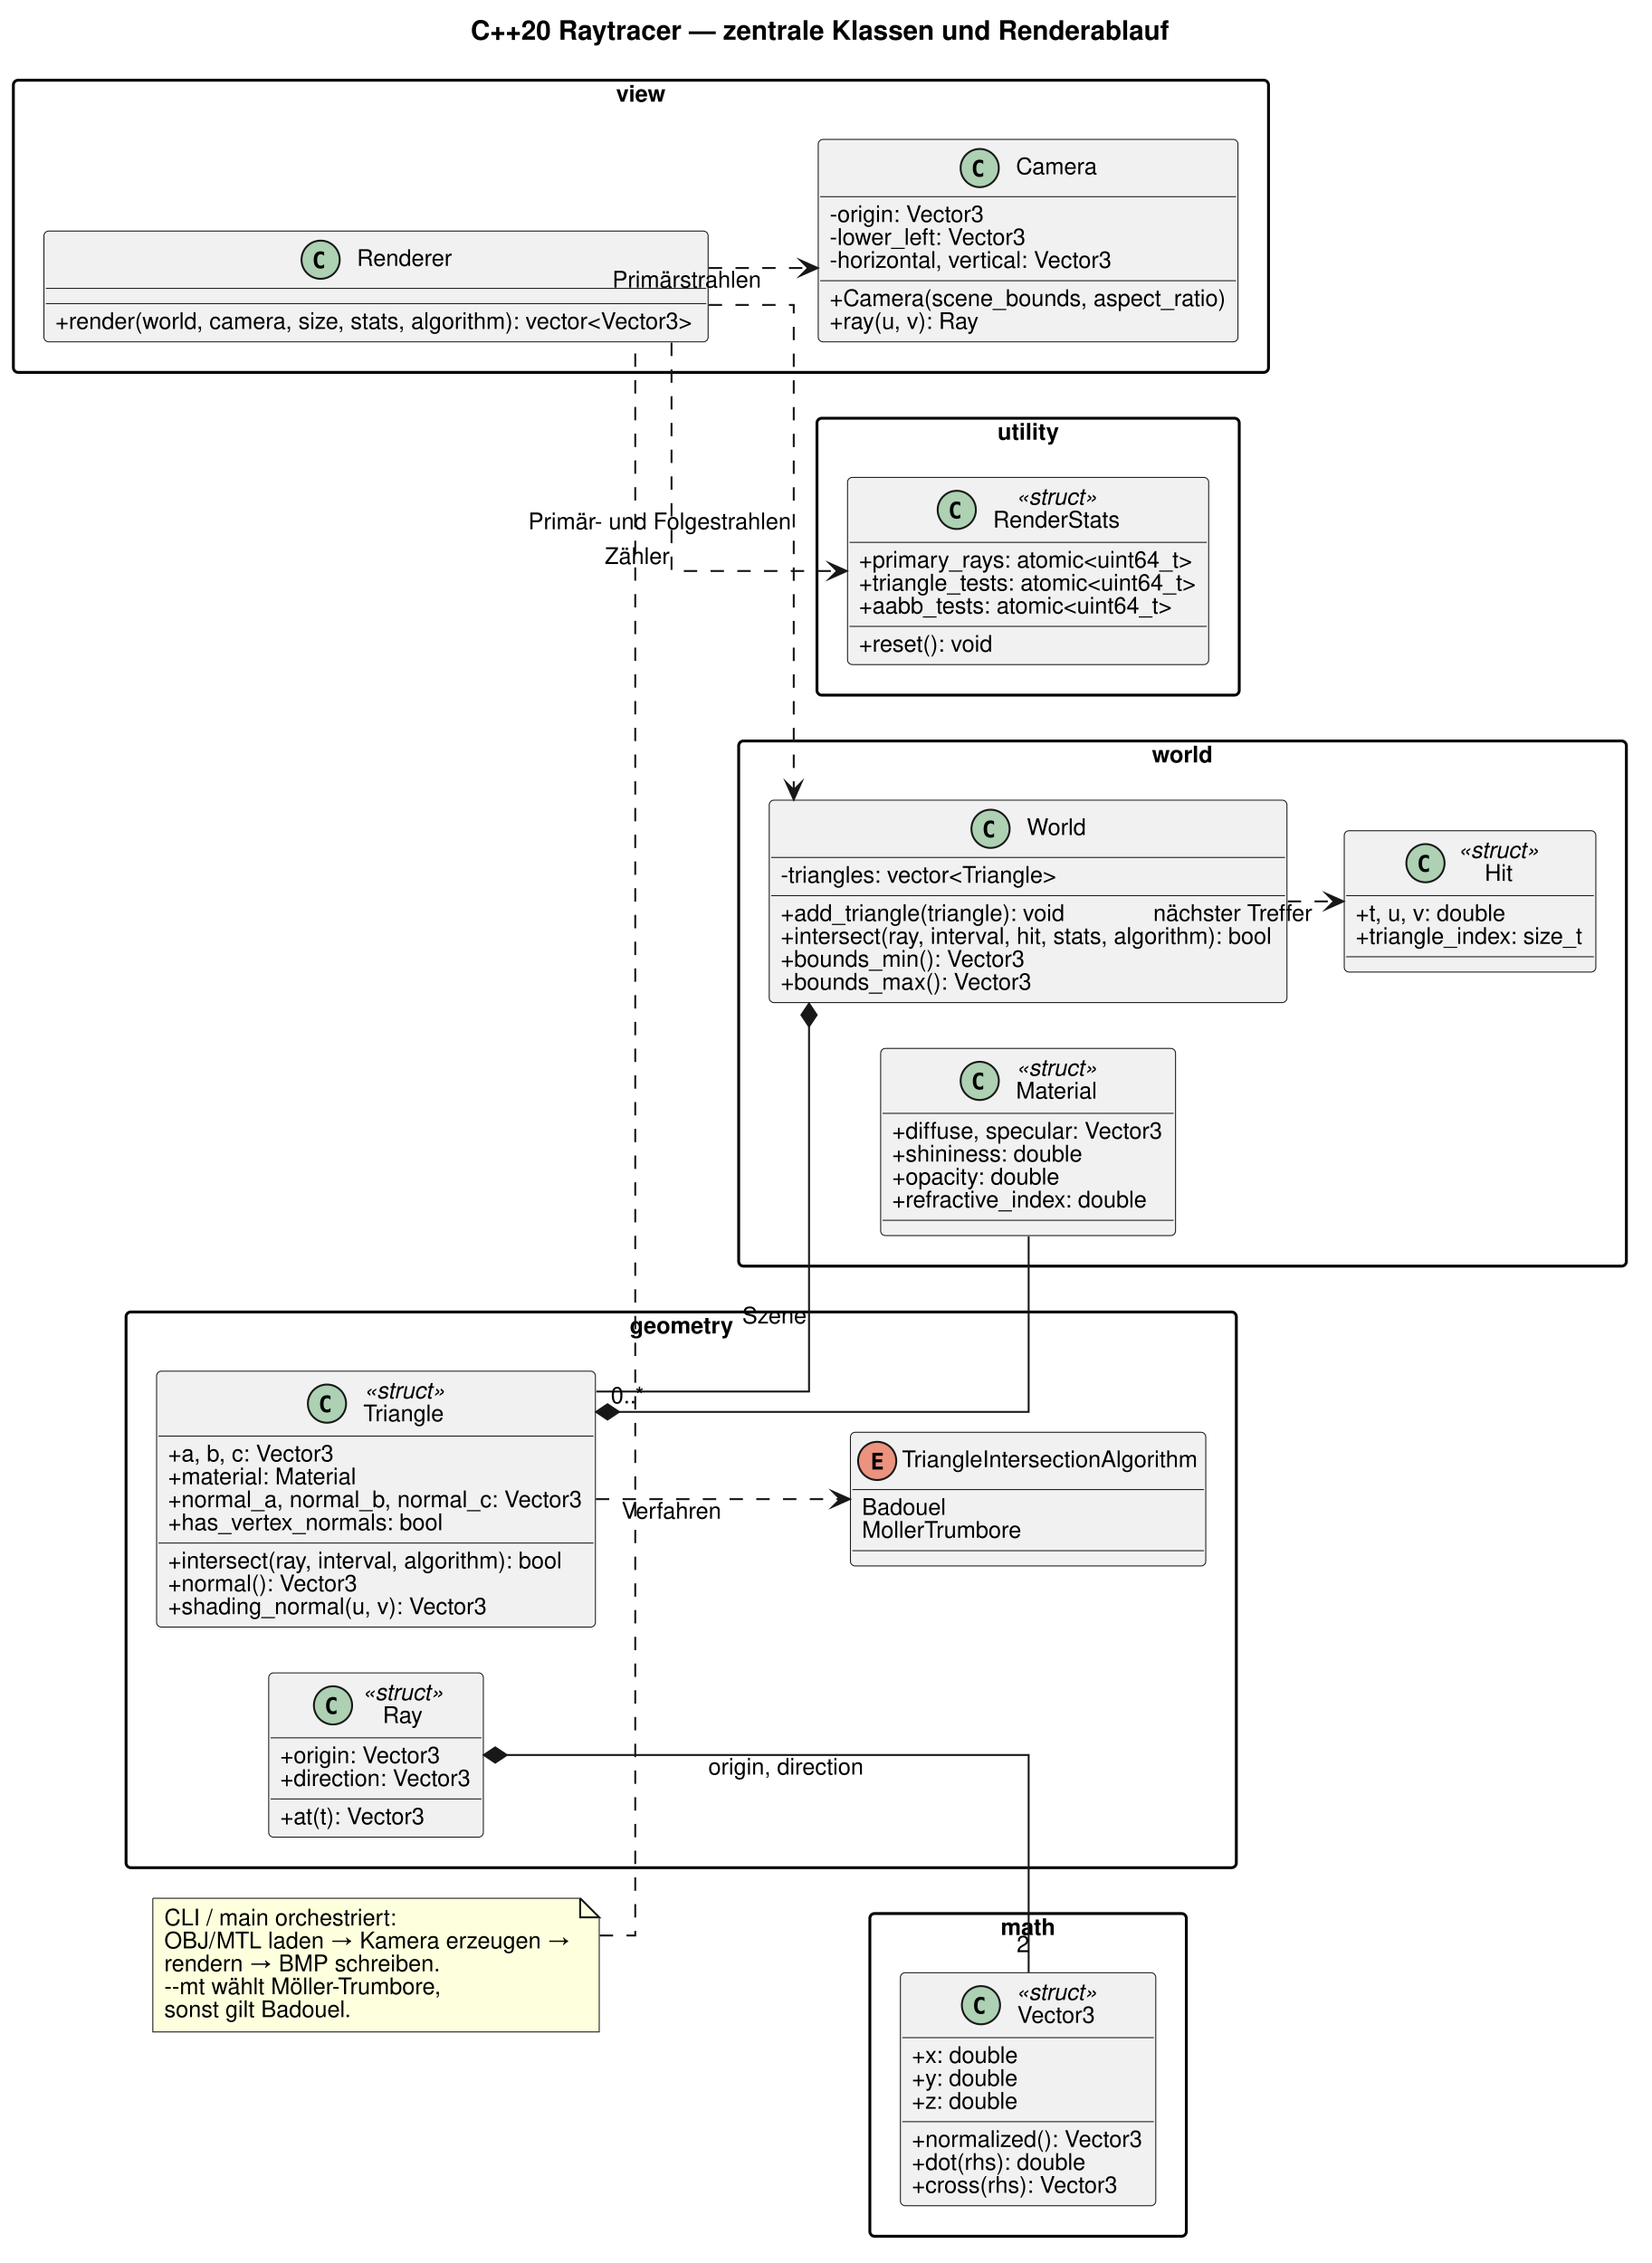
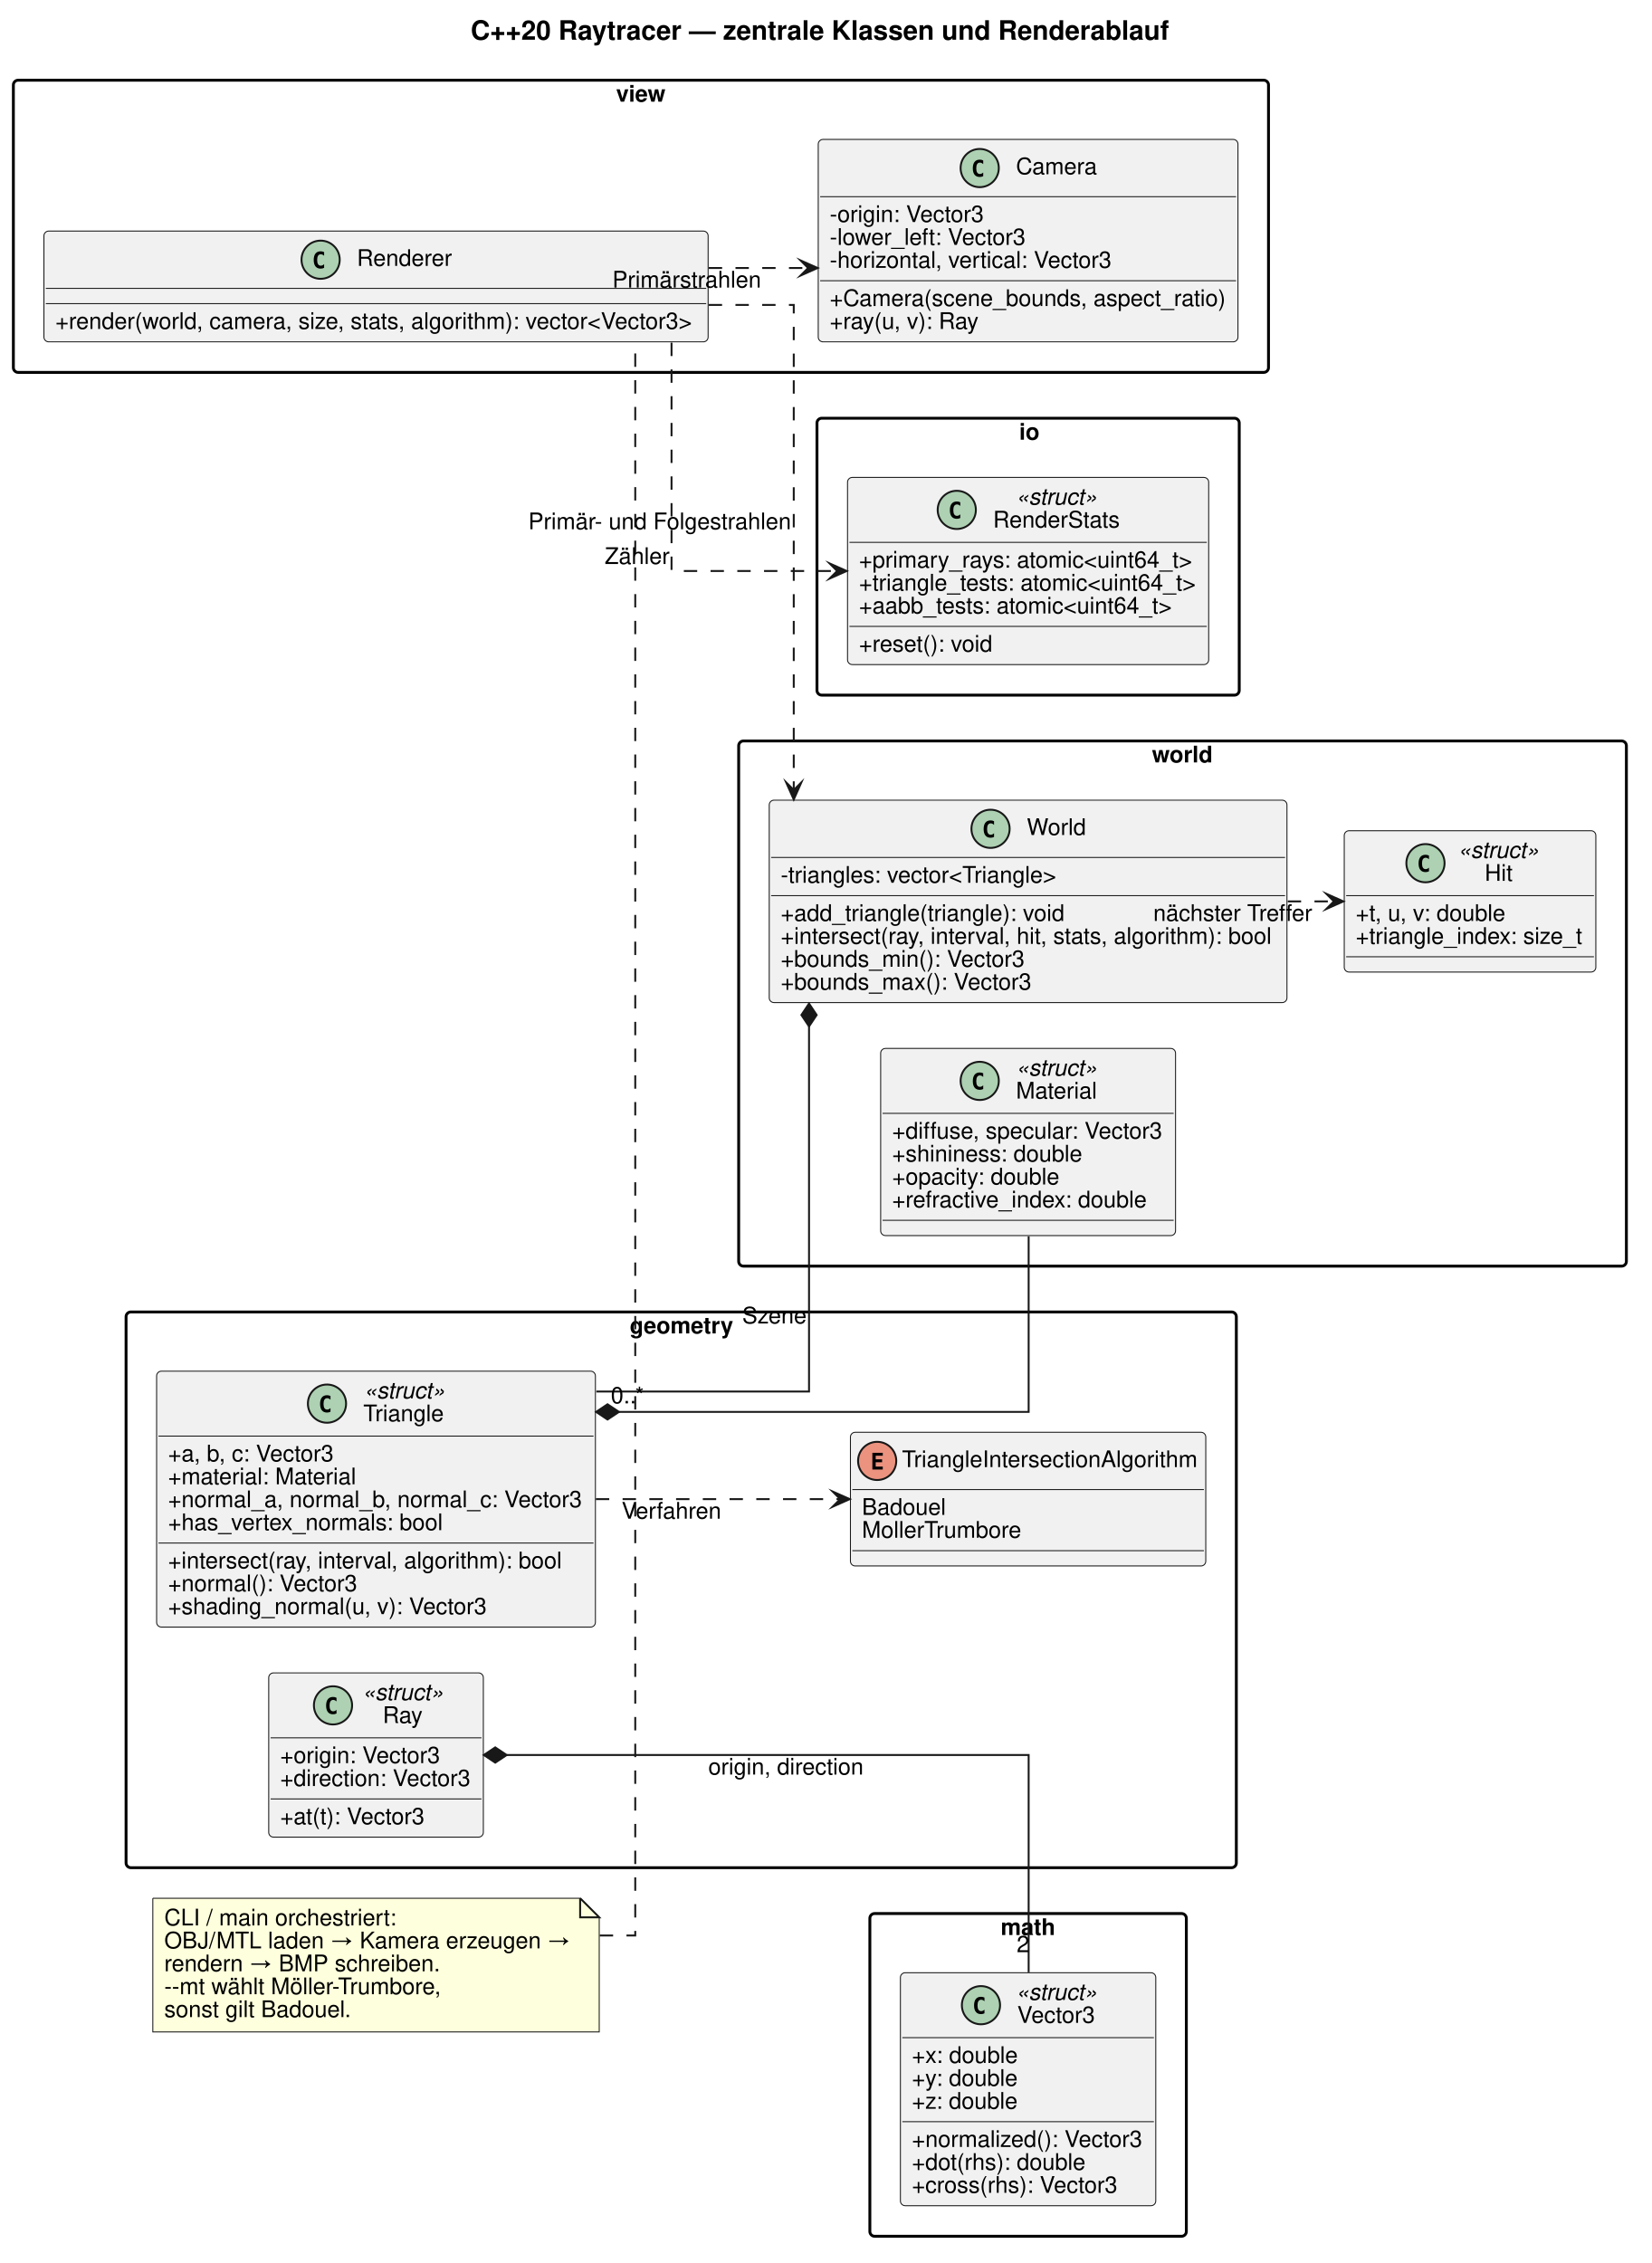
<svg xmlns="http://www.w3.org/2000/svg" version="1.1" data-diagram-type="CLASS" style="width:865px;height:1185px;background:#FFFFFF;" width="865px" height="1185px" viewBox="0 0 865 1185" zoomAndPan="magnify" preserveAspectRatio="none" contentStyleType="text/css">
  <defs />
  <g font-family="sans-serif" lengthAdjust="spacing">
    <g class="title" data-source-line="1">
      <text x="246.472" y="20.78" fill="#000" font-size="14" textLength="365.695" font-weight="700" font-family="'Helvetica'">C++20 Raytracer — zentrale Klassen und Renderablauf</text>
    </g>
    <g class="cluster" data-qualified-name="math" id="ent0001" data-source-line="14">
      <rect x="455.49" y="1002" width="165.72" height="169" fill="none" style="stroke:#000;stroke-width:1.5;" rx="2.5" ry="2.5" />
      <text x="524.015" y="1013.24" fill="#000" font-size="12" textLength="28.67" font-weight="700" font-family="'Helvetica'">math</text>
    </g>
    <g class="cluster" data-qualified-name="geometry" id="ent0003" data-source-line="25">
      <rect x="66.01" y="687" width="581.38" height="291" fill="none" style="stroke:#000;stroke-width:1.5;" rx="2.5" ry="2.5" />
      <text x="329.691" y="698.24" fill="#000" font-size="12" textLength="54.018" font-weight="700" font-family="'Helvetica'">geometry</text>
    </g>
    <g class="cluster" data-qualified-name="world" id="ent0007" data-source-line="48">
      <rect x="386.8" y="388" width="464.84" height="275" fill="none" style="stroke:#000;stroke-width:1.5;" rx="2.5" ry="2.5" />
      <text x="603.221" y="399.24" fill="#000" font-size="12" textLength="31.998" font-weight="700" font-family="'Helvetica'">world</text>
    </g>
    <g class="cluster" data-qualified-name="view" id="ent0011" data-source-line="70">
      <rect x="7" y="42" width="657.24" height="153" fill="none" style="stroke:#000;stroke-width:1.5;" rx="2.5" ry="2.5" />
      <text x="322.612" y="53.24" fill="#000" font-size="12" textLength="26.016" font-weight="700" font-family="'Helvetica'">view</text>
    </g>
-     <g class="cluster" data-qualified-name="utility" id="ent0014" data-source-line="84">
+     <g class="cluster" data-qualified-name="io" id="ent0014" data-source-line="84">
      <rect x="427.8" y="219" width="221.11" height="145" fill="none" style="stroke:#000;stroke-width:1.5;" rx="2.5" ry="2.5" />
-       <text x="522.356" y="230.24" fill="#000" font-size="12" textLength="31.998" font-weight="700" font-family="'Helvetica'">utility</text>
+       <text x="533.687" y="230.24" fill="#000" font-size="12" textLength="9.336" font-weight="700" font-family="'Helvetica'">io</text>
    </g>
    <g class="entity" data-qualified-name="math.Vector3" id="ent0002" data-source-line="15">
      <rect x="471.49" y="1033" width="133.717" height="122" fill="#F1F1F1" style="stroke:#181818;stroke-width:0.5;" rx="2.5" ry="2.5" />
      <ellipse cx="513.671" cy="1050" rx="10" ry="10" fill="#ADD1B2" style="stroke:#181818;stroke-width:1;" />
      <path d="M515.505,1054.248 Q515.094,1054.459 514.643,1054.564 Q514.192,1054.67 513.694,1054.67 Q511.925,1054.67 510.993,1053.504 Q510.061,1052.338 510.061,1050.135 Q510.061,1047.926 510.993,1046.76 Q511.925,1045.594 513.694,1045.594 Q514.192,1045.594 514.649,1045.699 Q515.106,1045.805 515.505,1046.016 L515.505,1047.938 Q515.059,1047.527 514.64,1047.337 Q514.221,1047.146 513.776,1047.146 Q512.827,1047.146 512.344,1047.899 Q511.86,1048.652 511.86,1050.135 Q511.86,1051.611 512.344,1052.364 Q512.827,1053.117 513.776,1053.117 Q514.221,1053.117 514.64,1052.927 Q515.059,1052.736 515.505,1052.326 Z " fill="#000" />
      <text x="532.006" y="1047.24" fill="#000" font-size="12" textLength="42.686" font-style="italic" font-family="'Helvetica'">«struct»</text>
      <text x="532.671" y="1059.24" fill="#000" font-size="12" textLength="41.355" font-family="'Helvetica'">Vector3</text>
      <line x1="472.49" y1="1067" x2="604.207" y2="1067" style="stroke:#181818;stroke-width:0.5;" />
      <text x="477.49" y="1080.24" fill="#000" font-size="12" textLength="55.711" font-family="'Helvetica'">+x: double</text>
      <text x="477.49" y="1092.24" fill="#000" font-size="12" textLength="55.711" font-family="'Helvetica'">+y: double</text>
      <text x="477.49" y="1104.24" fill="#000" font-size="12" textLength="55.711" font-family="'Helvetica'">+z: double</text>
      <line x1="472.49" y1="1111" x2="604.207" y2="1111" style="stroke:#181818;stroke-width:0.5;" />
      <text x="477.49" y="1124.24" fill="#000" font-size="12" textLength="121.717" font-family="'Helvetica'">+normalized(): Vector3</text>
      <text x="477.49" y="1136.24" fill="#000" font-size="12" textLength="91.055" font-family="'Helvetica'">+dot(rhs): double</text>
      <text x="477.49" y="1148.24" fill="#000" font-size="12" textLength="108.363" font-family="'Helvetica'">+cross(rhs): Vector3</text>
    </g>
    <g class="entity" data-qualified-name="geometry.Ray" id="ent0004" data-source-line="26">
      <rect x="140.71" y="876" width="112.389" height="86" fill="#F1F1F1" style="stroke:#181818;stroke-width:0.5;" rx="2.5" ry="2.5" />
      <ellipse cx="174.376" cy="893" rx="10" ry="10" fill="#ADD1B2" style="stroke:#181818;stroke-width:1;" />
      <path d="M176.21,897.248 Q175.8,897.459 175.349,897.564 Q174.898,897.67 174.4,897.67 Q172.63,897.67 171.699,896.504 Q170.767,895.338 170.767,893.135 Q170.767,890.926 171.699,889.76 Q172.63,888.594 174.4,888.594 Q174.898,888.594 175.355,888.699 Q175.812,888.805 176.21,889.016 L176.21,890.938 Q175.765,890.527 175.346,890.337 Q174.927,890.146 174.482,890.146 Q173.533,890.146 173.049,890.899 Q172.566,891.652 172.566,893.135 Q172.566,894.611 173.049,895.364 Q173.533,896.117 174.482,896.117 Q174.927,896.117 175.346,895.927 Q175.765,895.736 176.21,895.326 Z " fill="#000" />
      <text x="189.747" y="890.24" fill="#000" font-size="12" textLength="42.686" font-style="italic" font-family="'Helvetica'">«struct»</text>
      <text x="200.42" y="902.24" fill="#000" font-size="12" textLength="21.34" font-family="'Helvetica'">Ray</text>
      <line x1="141.71" y1="910" x2="252.099" y2="910" style="stroke:#181818;stroke-width:0.5;" />
      <text x="146.71" y="923.24" fill="#000" font-size="12" textLength="84.381" font-family="'Helvetica'">+origin: Vector3</text>
      <text x="146.71" y="935.24" fill="#000" font-size="12" textLength="100.389" font-family="'Helvetica'">+direction: Vector3</text>
      <line x1="141.71" y1="942" x2="252.099" y2="942" style="stroke:#181818;stroke-width:0.5;" />
      <text x="146.71" y="955.24" fill="#000" font-size="12" textLength="76.365" font-family="'Helvetica'">+at(t): Vector3</text>
    </g>
    <g class="entity" data-qualified-name="geometry.TriangleIntersectionAlgorithm" id="ent0005" data-source-line="32">
      <rect x="445.32" y="750" width="186.07" height="70" fill="#F1F1F1" style="stroke:#181818;stroke-width:0.5;" rx="2.5" ry="2.5" />
      <ellipse cx="459.32" cy="765" rx="10" ry="10" fill="#EB937F" style="stroke:#181818;stroke-width:1;" />
      <path d="M462.254,769.5 L456.804,769.5 L456.804,760.752 L462.254,760.752 L462.254,762.275 L458.533,762.275 L458.533,764.162 L461.902,764.162 L461.902,765.686 L458.533,765.686 L458.533,767.977 L462.254,767.977 Z " fill="#000" />
      <text x="472.32" y="768.24" fill="#000" font-size="12" textLength="156.07" font-family="'Helvetica'">TriangleIntersectionAlgorithm</text>
      <line x1="446.32" y1="780" x2="630.39" y2="780" style="stroke:#181818;stroke-width:0.5;" />
      <text x="451.32" y="793.24" fill="#000" font-size="12" textLength="44.039" font-family="'Helvetica'">Badouel</text>
      <text x="451.32" y="805.24" fill="#000" font-size="12" textLength="84.686" font-family="'Helvetica'">MollerTrumbore</text>
      <line x1="446.32" y1="812" x2="630.39" y2="812" style="stroke:#181818;stroke-width:0.5;" />
    </g>
    <g class="entity" data-qualified-name="geometry.Triangle" id="ent0006" data-source-line="37">
      <rect x="82.01" y="718" width="229.775" height="134" fill="#F1F1F1" style="stroke:#181818;stroke-width:0.5;" rx="2.5" ry="2.5" />
      <ellipse cx="171.221" cy="735" rx="10" ry="10" fill="#ADD1B2" style="stroke:#181818;stroke-width:1;" />
      <path d="M173.055,739.248 Q172.645,739.459 172.194,739.564 Q171.742,739.67 171.244,739.67 Q169.475,739.67 168.543,738.504 Q167.612,737.338 167.612,735.135 Q167.612,732.926 168.543,731.76 Q169.475,730.594 171.244,730.594 Q171.742,730.594 172.199,730.699 Q172.656,730.805 173.055,731.016 L173.055,732.938 Q172.61,732.527 172.191,732.337 Q171.772,732.146 171.326,732.146 Q170.377,732.146 169.894,732.899 Q169.41,733.652 169.41,735.135 Q169.41,736.611 169.894,737.364 Q170.377,738.117 171.326,738.117 Q171.772,738.117 172.191,737.927 Q172.61,737.736 173.055,737.326 Z " fill="#000" />
      <text x="190.555" y="732.24" fill="#000" font-size="12" textLength="42.686" font-style="italic" font-family="'Helvetica'">«struct»</text>
      <text x="190.221" y="744.24" fill="#000" font-size="12" textLength="43.354" font-family="'Helvetica'">Triangle</text>
      <line x1="83.01" y1="752" x2="310.785" y2="752" style="stroke:#181818;stroke-width:0.5;" />
      <text x="88.01" y="765.24" fill="#000" font-size="12" textLength="87.715" font-family="'Helvetica'">+a, b, c: Vector3</text>
      <text x="88.01" y="777.24" fill="#000" font-size="12" textLength="99.035" font-family="'Helvetica'">+material: Material</text>
      <text x="88.01" y="789.24" fill="#000" font-size="12" textLength="217.775" font-family="'Helvetica'">+normal_a, normal_b, normal_c: Vector3</text>
      <text x="88.01" y="801.24" fill="#000" font-size="12" textLength="144.416" font-family="'Helvetica'">+has_vertex_normals: bool</text>
      <line x1="83.01" y1="808" x2="310.785" y2="808" style="stroke:#181818;stroke-width:0.5;" />
      <text x="88.01" y="821.24" fill="#000" font-size="12" textLength="207.75" font-family="'Helvetica'">+intersect(ray, interval, algorithm): bool</text>
      <text x="88.01" y="833.24" fill="#000" font-size="12" textLength="99.703" font-family="'Helvetica'">+normal(): Vector3</text>
      <text x="88.01" y="845.24" fill="#000" font-size="12" textLength="167.754" font-family="'Helvetica'">+shading_normal(u, v): Vector3</text>
    </g>
    <g class="entity" data-qualified-name="world.Material" id="ent0008" data-source-line="49">
      <rect x="461.15" y="549" width="154.412" height="98" fill="#F1F1F1" style="stroke:#181818;stroke-width:0.5;" rx="2.5" ry="2.5" />
      <ellipse cx="513.016" cy="566" rx="10" ry="10" fill="#ADD1B2" style="stroke:#181818;stroke-width:1;" />
      <path d="M514.85,570.248 Q514.44,570.459 513.989,570.564 Q513.538,570.67 513.04,570.67 Q511.27,570.67 510.338,569.504 Q509.407,568.338 509.407,566.135 Q509.407,563.926 510.338,562.76 Q511.27,561.594 513.04,561.594 Q513.538,561.594 513.995,561.699 Q514.452,561.805 514.85,562.016 L514.85,563.938 Q514.405,563.527 513.986,563.337 Q513.567,563.146 513.122,563.146 Q512.172,563.146 511.689,563.899 Q511.206,564.652 511.206,566.135 Q511.206,567.611 511.689,568.364 Q512.172,569.117 513.122,569.117 Q513.567,569.117 513.986,568.927 Q514.405,568.736 514.85,568.326 Z " fill="#000" />
      <text x="532.013" y="563.24" fill="#000" font-size="12" textLength="42.686" font-style="italic" font-family="'Helvetica'">«struct»</text>
      <text x="532.016" y="575.24" fill="#000" font-size="12" textLength="42.68" font-family="'Helvetica'">Material</text>
      <line x1="462.15" y1="583" x2="614.562" y2="583" style="stroke:#181818;stroke-width:0.5;" />
      <text x="467.15" y="596.24" fill="#000" font-size="12" textLength="142.412" font-family="'Helvetica'">+diffuse, specular: Vector3</text>
      <text x="467.15" y="608.24" fill="#000" font-size="12" textLength="99.738" font-family="'Helvetica'">+shininess: double</text>
      <text x="467.15" y="620.24" fill="#000" font-size="12" textLength="87.732" font-family="'Helvetica'">+opacity: double</text>
      <text x="467.15" y="632.24" fill="#000" font-size="12" textLength="134.42" font-family="'Helvetica'">+refractive_index: double</text>
      <line x1="462.15" y1="639" x2="614.562" y2="639" style="stroke:#181818;stroke-width:0.5;" />
    </g>
    <g class="entity" data-qualified-name="world.Hit" id="ent0009" data-source-line="56">
      <rect x="703.9" y="435" width="131.742" height="74" fill="#F1F1F1" style="stroke:#181818;stroke-width:0.5;" rx="2.5" ry="2.5" />
      <ellipse cx="746.428" cy="452" rx="10" ry="10" fill="#ADD1B2" style="stroke:#181818;stroke-width:1;" />
      <path d="M748.262,456.248 Q747.852,456.459 747.401,456.564 Q746.95,456.67 746.452,456.67 Q744.682,456.67 743.751,455.504 Q742.819,454.338 742.819,452.135 Q742.819,449.926 743.751,448.76 Q744.682,447.594 746.452,447.594 Q746.95,447.594 747.407,447.699 Q747.864,447.805 748.262,448.016 L748.262,449.938 Q747.817,449.527 747.398,449.337 Q746.979,449.146 746.534,449.146 Q745.585,449.146 745.101,449.899 Q744.618,450.652 744.618,452.135 Q744.618,453.611 745.101,454.364 Q745.585,455.117 746.534,455.117 Q746.979,455.117 747.398,454.927 Q747.817,454.736 748.262,454.326 Z " fill="#000" />
      <text x="763.428" y="449.24" fill="#000" font-size="12" textLength="42.686" font-style="italic" font-family="'Helvetica'">«struct»</text>
      <text x="777.438" y="461.24" fill="#000" font-size="12" textLength="14.666" font-family="'Helvetica'">Hit</text>
      <line x1="704.9" y1="469" x2="834.642" y2="469" style="stroke:#181818;stroke-width:0.5;" />
      <text x="709.9" y="482.24" fill="#000" font-size="12" textLength="79.055" font-family="'Helvetica'">+t, u, v: double</text>
      <text x="709.9" y="494.24" fill="#000" font-size="12" textLength="119.742" font-family="'Helvetica'">+triangle_index: size_t</text>
      <line x1="704.9" y1="501" x2="834.642" y2="501" style="stroke:#181818;stroke-width:0.5;" />
    </g>
    <g class="entity" data-qualified-name="world.World" id="ent0010" data-source-line="61">
      <rect x="402.8" y="419" width="271.102" height="106" fill="#F1F1F1" style="stroke:#181818;stroke-width:0.5;" rx="2.5" ry="2.5" />
      <ellipse cx="518.683" cy="434" rx="10" ry="10" fill="#ADD1B2" style="stroke:#181818;stroke-width:1;" />
      <path d="M520.517,438.248 Q520.107,438.459 519.655,438.564 Q519.204,438.67 518.706,438.67 Q516.937,438.67 516.005,437.504 Q515.073,436.338 515.073,434.135 Q515.073,431.926 516.005,430.76 Q516.937,429.594 518.706,429.594 Q519.204,429.594 519.661,429.699 Q520.118,429.805 520.517,430.016 L520.517,431.938 Q520.071,431.527 519.653,431.337 Q519.234,431.146 518.788,431.146 Q517.839,431.146 517.356,431.899 Q516.872,432.652 516.872,434.135 Q516.872,435.611 517.356,436.364 Q517.839,437.117 518.788,437.117 Q519.234,437.117 519.653,436.927 Q520.071,436.736 520.517,436.326 Z " fill="#000" />
      <text x="537.683" y="437.24" fill="#000" font-size="12" textLength="31.336" font-family="'Helvetica'">World</text>
      <line x1="403.8" y1="449" x2="672.902" y2="449" style="stroke:#181818;stroke-width:0.5;" />
      <text x="408.8" y="462.24" fill="#000" font-size="12" textLength="146.068" font-family="'Helvetica'">-triangles: vector&lt;Triangle&gt;</text>
      <line x1="403.8" y1="469" x2="672.902" y2="469" style="stroke:#181818;stroke-width:0.5;" />
      <text x="408.8" y="482.24" fill="#000" font-size="12" textLength="149.092" font-family="'Helvetica'">+add_triangle(triangle): void</text>
      <text x="408.8" y="494.24" fill="#000" font-size="12" textLength="259.102" font-family="'Helvetica'">+intersect(ray, interval, hit, stats, algorithm): bool</text>
      <text x="408.8" y="506.24" fill="#000" font-size="12" textLength="128.402" font-family="'Helvetica'">+bounds_min(): Vector3</text>
      <text x="408.8" y="518.24" fill="#000" font-size="12" textLength="131.736" font-family="'Helvetica'">+bounds_max(): Vector3</text>
    </g>
    <g class="entity" data-qualified-name="view.Camera" id="ent0012" data-source-line="71">
      <rect x="428.46" y="73" width="219.785" height="106" fill="#F1F1F1" style="stroke:#181818;stroke-width:0.5;" rx="2.5" ry="2.5" />
      <ellipse cx="513.013" cy="88" rx="10" ry="10" fill="#ADD1B2" style="stroke:#181818;stroke-width:1;" />
      <path d="M514.847,92.248 Q514.437,92.459 513.985,92.564 Q513.534,92.67 513.036,92.67 Q511.267,92.67 510.335,91.504 Q509.403,90.338 509.403,88.135 Q509.403,85.926 510.335,84.76 Q511.267,83.594 513.036,83.594 Q513.534,83.594 513.991,83.699 Q514.448,83.805 514.847,84.016 L514.847,85.938 Q514.401,85.527 513.982,85.337 Q513.564,85.146 513.118,85.146 Q512.169,85.146 511.686,85.899 Q511.202,86.652 511.202,88.135 Q511.202,89.611 511.686,90.364 Q512.169,91.117 513.118,91.117 Q513.564,91.117 513.982,90.927 Q514.401,90.736 514.847,90.326 Z " fill="#000" />
      <text x="532.013" y="91.24" fill="#000" font-size="12" textLength="42.68" font-family="'Helvetica'">Camera</text>
      <line x1="429.46" y1="103" x2="647.245" y2="103" style="stroke:#181818;stroke-width:0.5;" />
      <text x="434.46" y="116.24" fill="#000" font-size="12" textLength="81.369" font-family="'Helvetica'">-origin: Vector3</text>
      <text x="434.46" y="128.24" fill="#000" font-size="12" textLength="103.377" font-family="'Helvetica'">-lower_left: Vector3</text>
      <text x="434.46" y="140.24" fill="#000" font-size="12" textLength="148.729" font-family="'Helvetica'">-horizontal, vertical: Vector3</text>
      <line x1="429.46" y1="147" x2="647.245" y2="147" style="stroke:#181818;stroke-width:0.5;" />
      <text x="434.46" y="160.24" fill="#000" font-size="12" textLength="207.785" font-family="'Helvetica'">+Camera(scene_bounds, aspect_ratio)</text>
      <text x="434.46" y="172.24" fill="#000" font-size="12" textLength="79.02" font-family="'Helvetica'">+ray(u, v): Ray</text>
    </g>
    <g class="entity" data-qualified-name="view.Renderer" id="ent0013" data-source-line="79">
      <rect x="23" y="121" width="347.801" height="58" fill="#F1F1F1" style="stroke:#181818;stroke-width:0.5;" rx="2.5" ry="2.5" />
      <ellipse cx="167.887" cy="136" rx="10" ry="10" fill="#ADD1B2" style="stroke:#181818;stroke-width:1;" />
      <path d="M169.721,140.248 Q169.311,140.459 168.859,140.564 Q168.408,140.67 167.91,140.67 Q166.141,140.67 165.209,139.504 Q164.277,138.338 164.277,136.135 Q164.277,133.926 165.209,132.76 Q166.141,131.594 167.91,131.594 Q168.408,131.594 168.865,131.699 Q169.322,131.805 169.721,132.016 L169.721,133.938 Q169.275,133.527 168.856,133.337 Q168.438,133.146 167.992,133.146 Q167.043,133.146 166.56,133.899 Q166.076,134.652 166.076,136.135 Q166.076,137.611 166.56,138.364 Q167.043,139.117 167.992,139.117 Q168.438,139.117 168.856,138.927 Q169.275,138.736 169.721,138.326 Z " fill="#000" />
      <text x="186.887" y="139.24" fill="#000" font-size="12" textLength="50.027" font-family="'Helvetica'">Renderer</text>
      <line x1="24" y1="151" x2="369.801" y2="151" style="stroke:#181818;stroke-width:0.5;" />
      <line x1="24" y1="159" x2="369.801" y2="159" style="stroke:#181818;stroke-width:0.5;" />
      <text x="29" y="172.24" fill="#000" font-size="12" textLength="335.801" font-family="'Helvetica'">+render(world, camera, size, stats, algorithm): vector&lt;Vector3&gt;</text>
    </g>
-     <g class="entity" data-qualified-name="utility.RenderStats" id="ent0015" data-source-line="85">
+     <g class="entity" data-qualified-name="io.RenderStats" id="ent0015" data-source-line="85">
      <rect x="443.8" y="250" width="189.111" height="98" fill="#F1F1F1" style="stroke:#181818;stroke-width:0.5;" rx="2.5" ry="2.5" />
      <ellipse cx="501.004" cy="267" rx="10" ry="10" fill="#ADD1B2" style="stroke:#181818;stroke-width:1;" />
      <path d="M502.838,271.248 Q502.428,271.459 501.977,271.564 Q501.526,271.67 501.028,271.67 Q499.258,271.67 498.326,270.504 Q497.395,269.338 497.395,267.135 Q497.395,264.926 498.326,263.76 Q499.258,262.594 501.028,262.594 Q501.526,262.594 501.983,262.699 Q502.44,262.805 502.838,263.016 L502.838,264.938 Q502.393,264.527 501.974,264.337 Q501.555,264.146 501.11,264.146 Q500.16,264.146 499.677,264.899 Q499.194,265.652 499.194,267.135 Q499.194,268.611 499.677,269.364 Q500.16,270.117 501.11,270.117 Q501.555,270.117 501.974,269.927 Q502.393,269.736 502.838,269.326 Z " fill="#000" />
      <text x="532.013" y="264.24" fill="#000" font-size="12" textLength="42.686" font-style="italic" font-family="'Helvetica'">«struct»</text>
      <text x="520.004" y="276.24" fill="#000" font-size="12" textLength="66.703" font-family="'Helvetica'">RenderStats</text>
      <line x1="444.8" y1="284" x2="631.911" y2="284" style="stroke:#181818;stroke-width:0.5;" />
      <text x="449.8" y="297.24" fill="#000" font-size="12" textLength="175.084" font-family="'Helvetica'">+primary_rays: atomic&lt;uint64_t&gt;</text>
      <text x="449.8" y="309.24" fill="#000" font-size="12" textLength="177.111" font-family="'Helvetica'">+triangle_tests: atomic&lt;uint64_t&gt;</text>
      <text x="449.8" y="321.24" fill="#000" font-size="12" textLength="164.449" font-family="'Helvetica'">+aabb_tests: atomic&lt;uint64_t&gt;</text>
      <line x1="444.8" y1="328" x2="631.911" y2="328" style="stroke:#181818;stroke-width:0.5;" />
      <text x="449.8" y="341.24" fill="#000" font-size="12" textLength="70.359" font-family="'Helvetica'">+reset(): void</text>
    </g>
    <g class="entity" data-qualified-name="GMN16" id="ent0017" data-source-line="94">
      <path d="M80.02,994 L80.02,1064 L313.78,1064 L313.78,1004 L303.78,994 L80.02,994" style="stroke:#181818;stroke-width:0.5;" fill="#FEFFDD" />
      <path d="M303.78,994 L303.78,1004 L313.78,1004 L303.78,994" style="stroke:#181818;stroke-width:1;" fill="#FEFFDD" />
      <text x="86.02" y="1008.24" fill="#000" font-size="12" textLength="121.371" font-family="'Helvetica'">CLI / main orchestriert:</text>
      <text x="86.02" y="1020.24" fill="#000" font-size="12" textLength="212.76" font-family="'Helvetica'">OBJ/MTL laden → Kamera erzeugen →</text>
      <text x="86.02" y="1032.24" fill="#000" font-size="12" textLength="144.732" font-family="'Helvetica'">rendern → BMP schreiben.</text>
      <text x="86.02" y="1044.24" fill="#000" font-size="12" textLength="148.02" font-family="'Helvetica'">--mt wählt Möller-Trumbore,</text>
      <text x="86.02" y="1056.24" fill="#000" font-size="12" textLength="98.063" font-family="'Helvetica'">sonst gilt Badouel.</text>
    </g>
    <g class="link" data-entity-1="ent0017" data-entity-2="ent0013" id="lnk18" data-source-line="94" data-link-type="association">
      <path d="M314.05,1013.5 C325.31,1013.5 332.64,1013.5 332.64,1013.5 C332.64,1013.5 332.64,330.06 332.64,179.22" style="stroke:#181818;stroke-width:1;stroke-dasharray:7,7;" fill="none" id="GMN16-Renderer" />
    </g>
    <g class="link" data-entity-1="ent0004" data-entity-2="ent0002" id="lnk19" data-source-line="101" data-link-type="composition">
      <path d="M265.33,919 C362.4,919 538.64,919 538.64,919 C538.64,919 538.64,982.33 538.64,1032.79" style="stroke:#181818;stroke-width:1;" fill="none" id="Ray-backto-Vector3" codeLine="101" />
      <polygon points="253.33,919,259.33,923,265.33,919,259.33,915,253.33,919" fill="#181818" style="stroke:#181818;stroke-width:1;stroke-linejoin:miter;stroke-miterlimit:10;" />
      <text x="370.89" y="929.24" fill="#000" font-size="12" textLength="81.375" font-family="'Helvetica'">origin, direction</text>
      <text x="532.366" y="1022.259" fill="#000" font-size="12" font-family="'Helvetica'">2</text>
    </g>
    <g class="link" data-entity-1="ent0006" data-entity-2="ent0008" id="lnk20" data-source-line="102" data-link-type="composition">
      <path d="M324.12,739.33 C423.33,739.33 538.64,739.33 538.64,739.33 C538.64,739.33 538.64,688.19 538.64,647.43" style="stroke:#181818;stroke-width:1;" fill="none" id="Triangle-backto-Material" codeLine="102" />
      <polygon points="312.12,739.33,318.12,743.33,324.12,739.33,318.12,735.33,312.12,739.33" fill="#181818" style="stroke:#181818;stroke-width:1;stroke-linejoin:miter;stroke-miterlimit:10;" />
    </g>
    <g class="link" data-entity-1="ent0006" data-entity-2="ent0005" id="lnk21" data-source-line="103" data-link-type="dependency">
      <path d="M312.02,785 C355.3,785 398.92,785 439.97,785" style="stroke:#181818;stroke-width:1;stroke-dasharray:7,7;" fill="none" id="Triangle-to-TriangleIntersectionAlgorithm" codeLine="103" />
      <polygon points="444.97,785,435.97,781,439.97,785,435.97,789,444.97,785" fill="#181818" style="stroke:#181818;stroke-width:1;stroke-linejoin:miter;stroke-miterlimit:10;" />
      <text x="325.5" y="795.24" fill="#000" font-size="12" textLength="52.699" font-family="'Helvetica'">Verfahren</text>
    </g>
    <g class="link" data-entity-1="ent0010" data-entity-2="ent0006" id="lnk22" data-source-line="104" data-link-type="composition">
      <path d="M423.64,537.49 C423.64,612.71 423.64,728.67 423.64,728.67 C423.64,728.67 368.28,728.67 312.27,728.67" style="stroke:#181818;stroke-width:1;" fill="none" id="World-backto-Triangle" codeLine="104" />
      <polygon points="423.64,525.49,419.64,531.49,423.64,537.49,427.64,531.49,423.64,525.49" fill="#181818" style="stroke:#181818;stroke-width:1;stroke-linejoin:miter;stroke-miterlimit:10;" />
      <text x="388.64" y="693.01" fill="#000" font-size="12" textLength="34.025" font-family="'Helvetica'">Szene</text>
      <text x="319.849" y="734.843" fill="#000" font-size="12" textLength="18.012" font-family="'Helvetica'">0..*</text>
    </g>
    <g class="link" data-entity-1="ent0010" data-entity-2="ent0009" id="lnk23" data-source-line="105" data-link-type="dependency">
      <path d="M674.31,472 C684.34,472 689.17,472 698.47,472" style="stroke:#181818;stroke-width:1;stroke-dasharray:7,7;" fill="none" id="World-to-Hit" codeLine="105" />
      <polygon points="703.47,472,694.47,468,698.47,472,694.47,476,703.47,472" fill="#181818" style="stroke:#181818;stroke-width:1;stroke-linejoin:miter;stroke-miterlimit:10;" />
      <text x="603.89" y="482.24" fill="#000" font-size="12" textLength="84.697" font-family="'Helvetica'">nächster Treffer</text>
    </g>
    <g class="link" data-entity-1="ent0013" data-entity-2="ent0012" id="lnk24" data-source-line="106" data-link-type="dependency">
      <path d="M371.13,140.33 C390.53,140.33 404.87,140.33 423.15,140.33" style="stroke:#181818;stroke-width:1;stroke-dasharray:7,7;" fill="none" id="Renderer-to-Camera" codeLine="106" />
      <polygon points="428.15,140.33,419.15,136.33,423.15,140.33,419.15,144.33,428.15,140.33" fill="#181818" style="stroke:#181818;stroke-width:1;stroke-linejoin:miter;stroke-miterlimit:10;" />
      <text x="320.64" y="150.57" fill="#000" font-size="12" textLength="78.023" font-family="'Helvetica'">Primärstrahlen</text>
    </g>
    <g class="link" data-entity-1="ent0013" data-entity-2="ent0010" id="lnk25" data-source-line="107" data-link-type="dependency">
      <path d="M371.11,159.67 C397.24,159.67 415.64,159.67 415.64,159.67 C415.64,159.67 415.64,324.46 415.64,413.66" style="stroke:#181818;stroke-width:1;stroke-dasharray:7,7;" fill="none" id="Renderer-to-World" codeLine="107" />
      <polygon points="415.64,418.66,419.64,409.66,415.64,413.66,411.64,409.66,415.64,418.66" fill="#181818" style="stroke:#181818;stroke-width:1;stroke-linejoin:miter;stroke-miterlimit:10;" />
      <text x="276.64" y="277.14" fill="#000" font-size="12" textLength="138.727" font-family="'Helvetica'">Primär- und Folgestrahlen</text>
    </g>
    <g class="link" data-entity-1="ent0013" data-entity-2="ent0015" id="lnk26" data-source-line="108" data-link-type="dependency">
      <path d="M351.64,179.44 C351.64,222.86 351.64,299 351.64,299 C351.64,299 392.23,299 438.36,299" style="stroke:#181818;stroke-width:1;stroke-dasharray:7,7;" fill="none" id="Renderer-to-RenderStats" codeLine="108" />
      <polygon points="443.36,299,434.36,295,438.36,299,434.36,303,443.36,299" fill="#181818" style="stroke:#181818;stroke-width:1;stroke-linejoin:miter;stroke-miterlimit:10;" />
      <text x="316.64" y="295.32" fill="#000" font-size="12" textLength="34.014" font-family="'Helvetica'">Zähler</text>
    </g>
  </g>
</svg>
